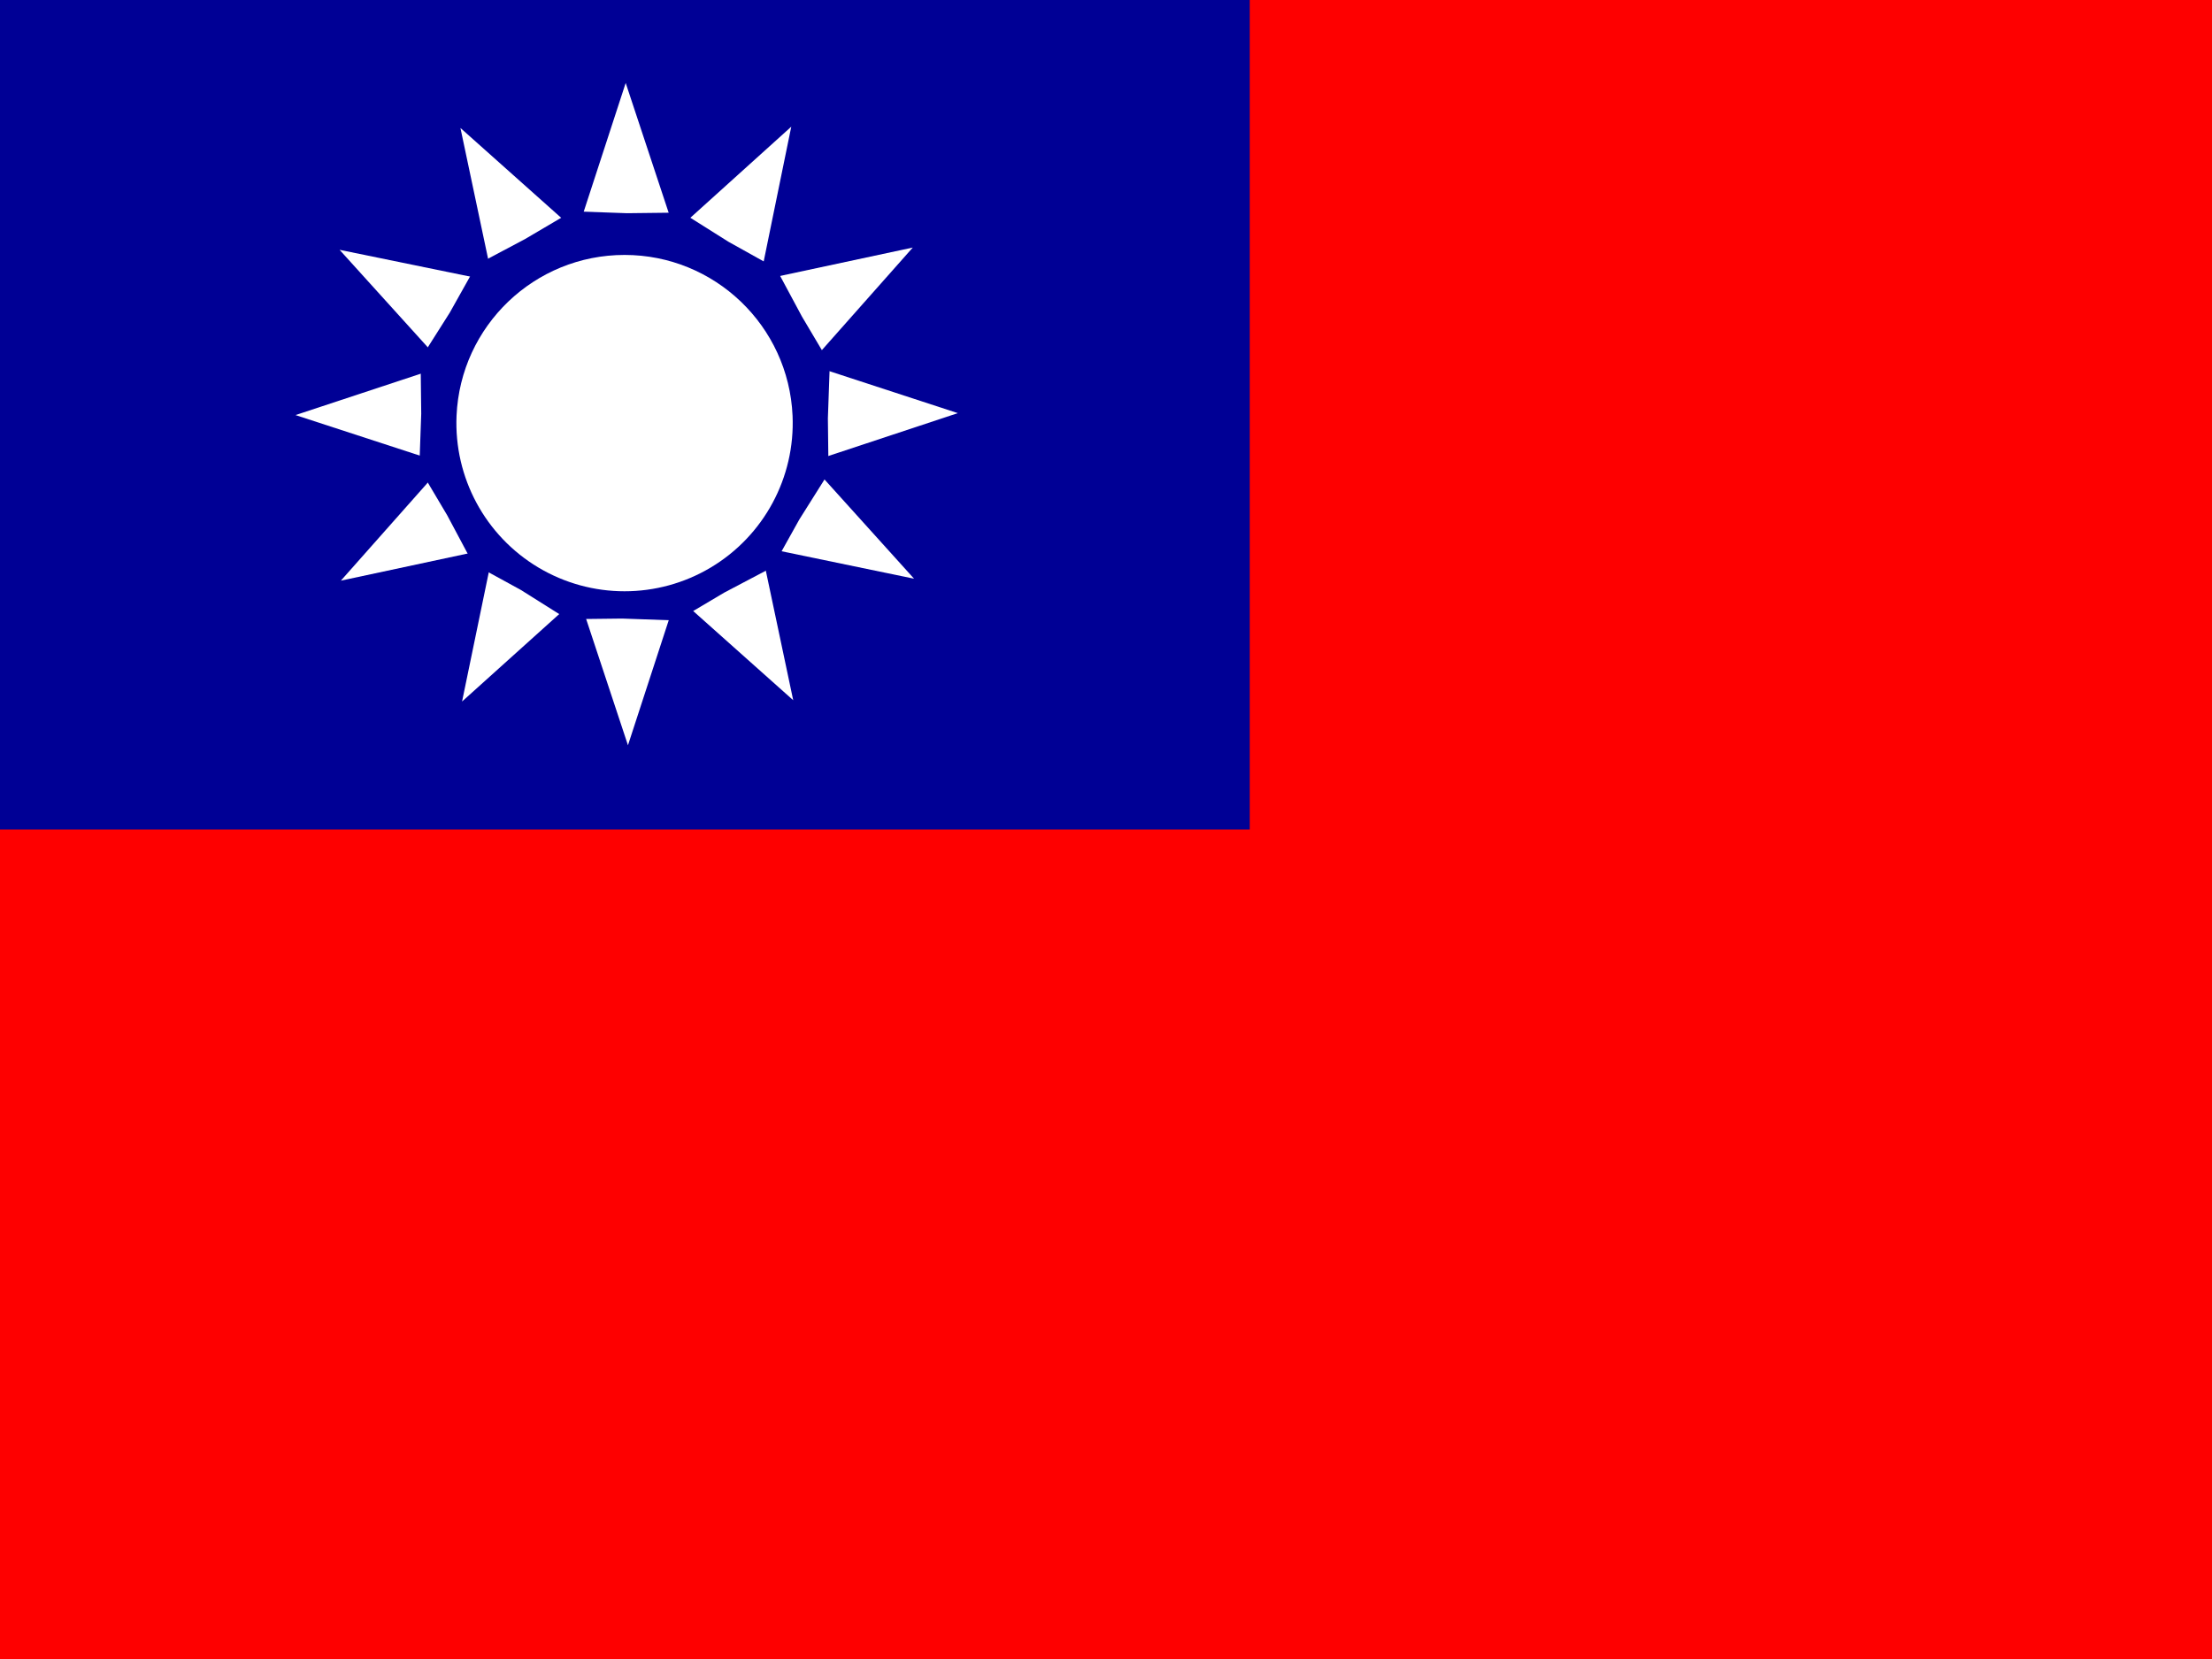
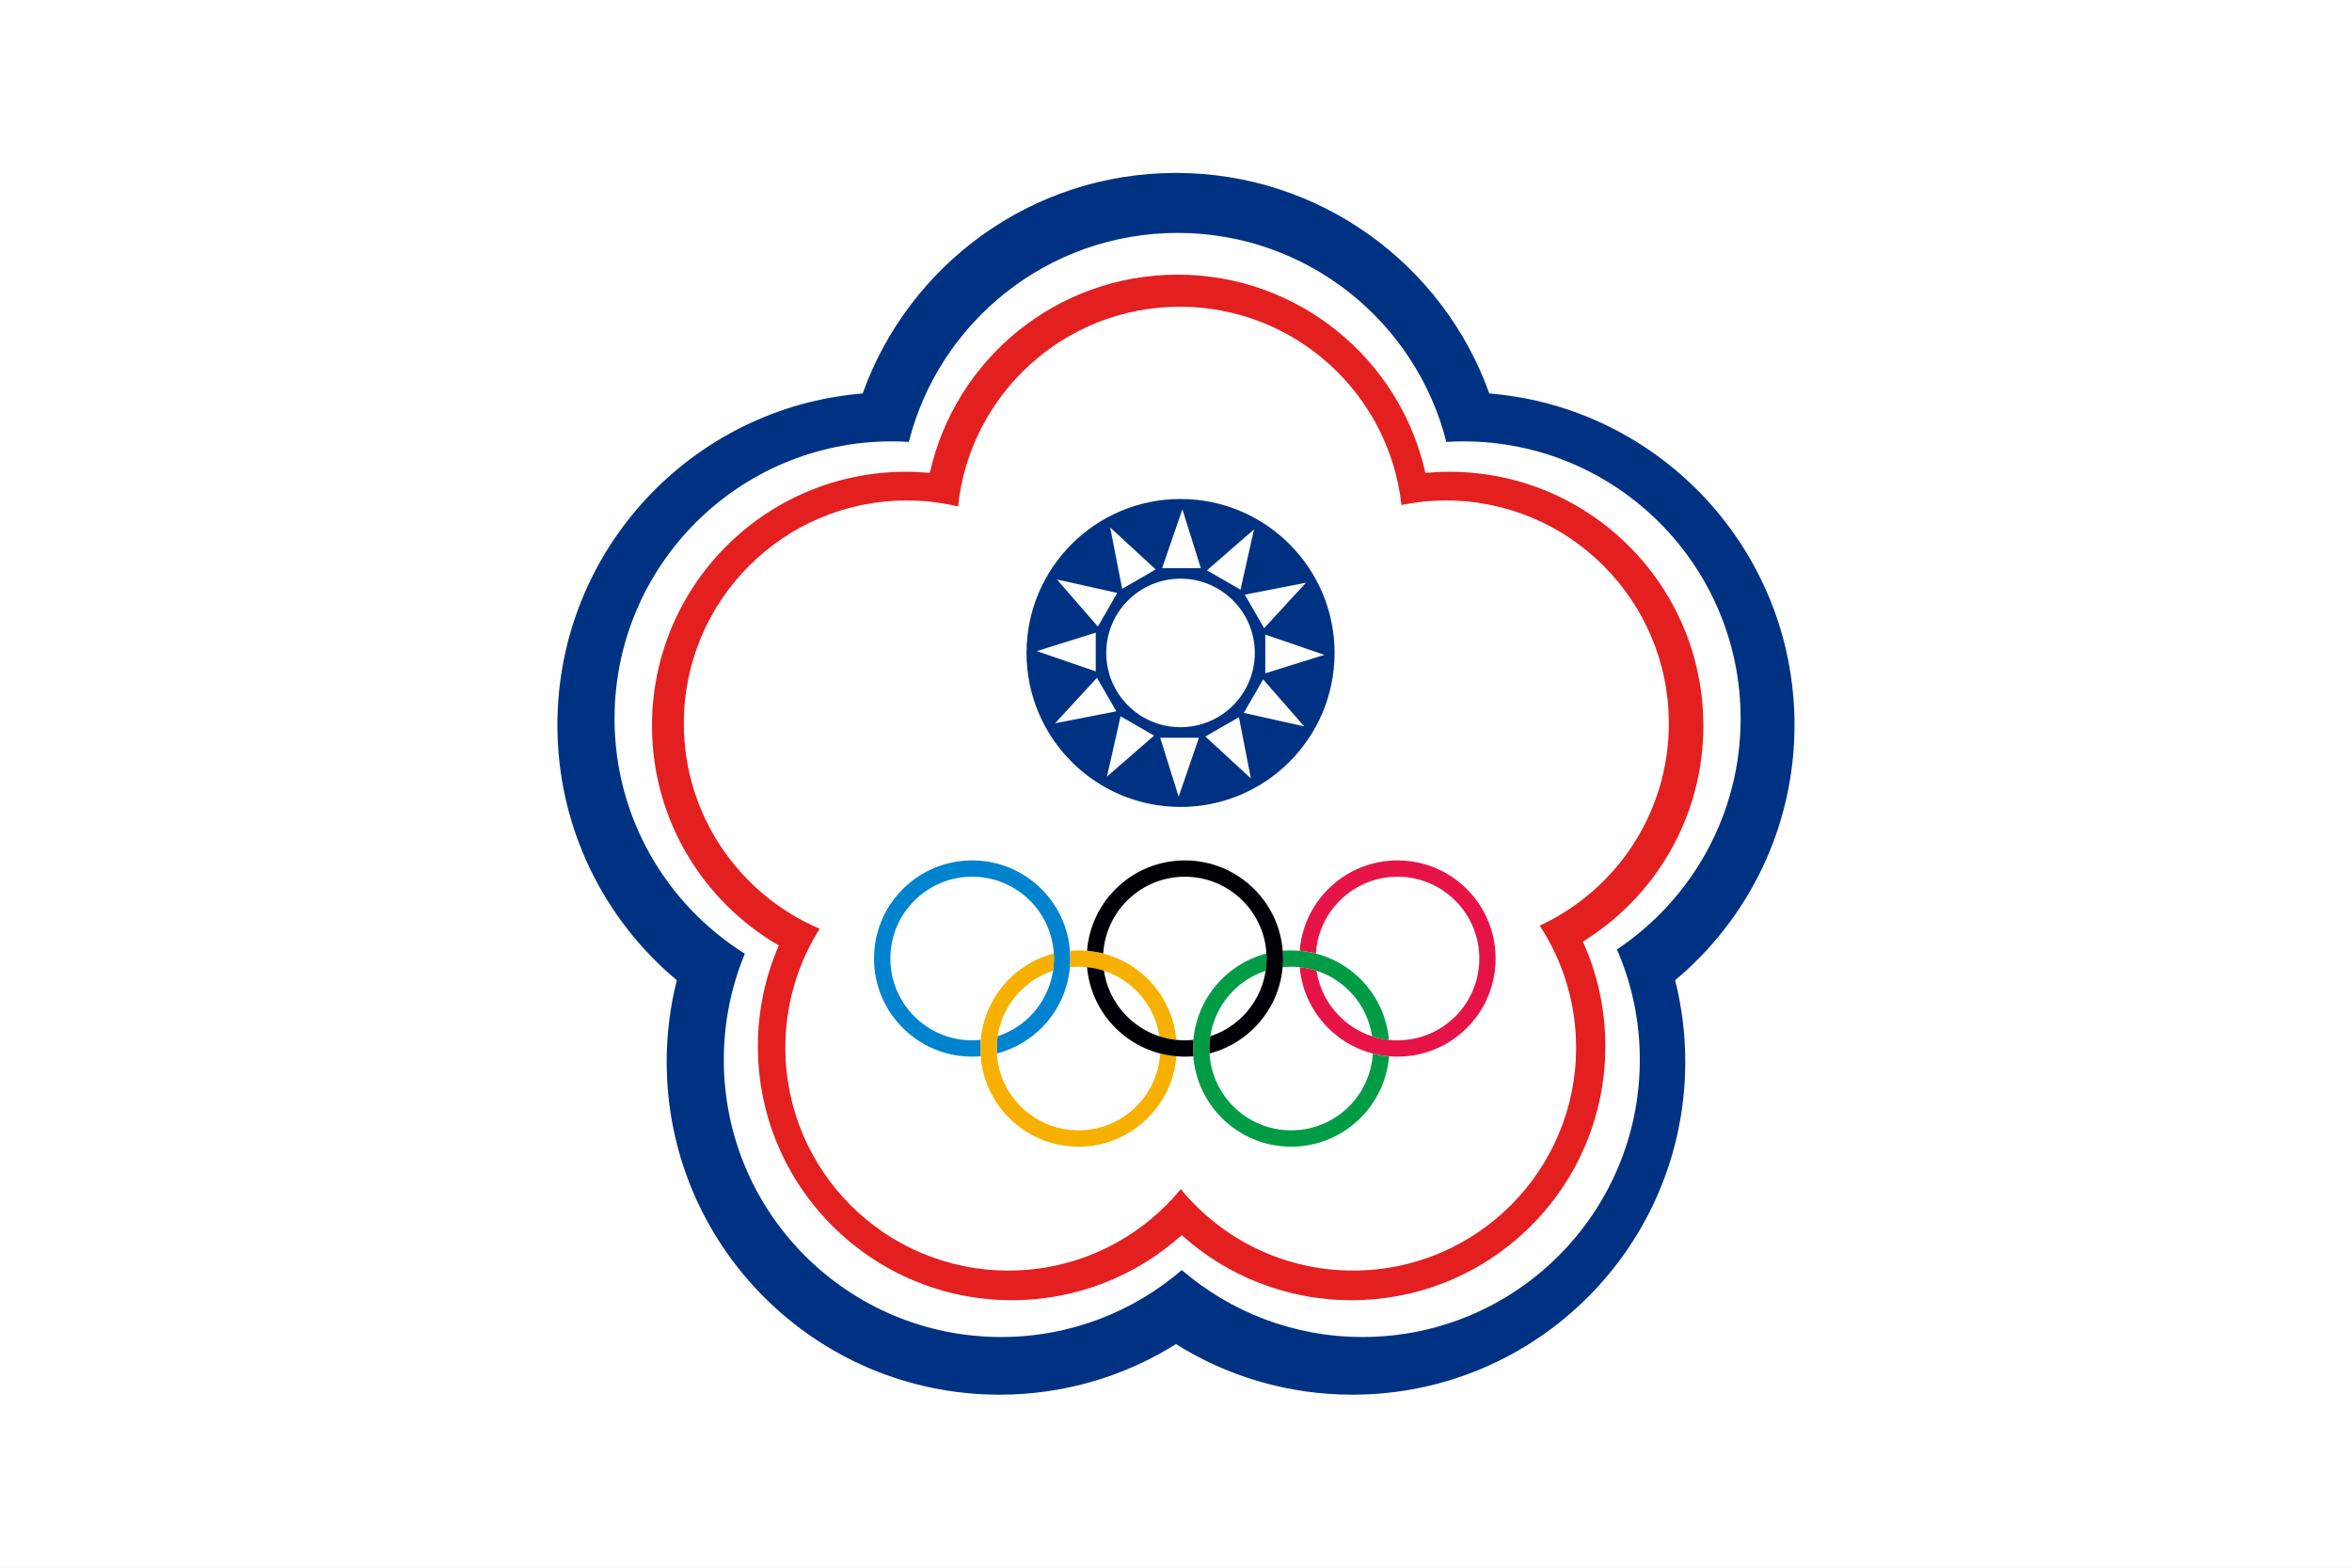
- <svg xmlns="http://www.w3.org/2000/svg" id="flag-icon-css-tw" viewBox="0 0 640 480">
-   <defs>
-     <clipPath id="a">
-       <path fill-opacity=".7" d="M0 0h682.7v512H0z" />
-     </clipPath>
-   </defs>
-   <g fill-rule="evenodd" stroke-width="1pt" clip-path="url(#a)" transform="scale(.9375)">
-     <path fill="#fe0000" d="M0 0h768v512H0z" />
-     <path fill="#000095" d="M0 0h385.7v256H0z" />
-     <path fill="#fff" d="M282.1 178.6l-47.3-9.8 10 47.3-36-32.1-15 46-15.2-45.9-36 32.4 9.8-47.4-47.2 10.1 32-36.1-46-15 46-15.2-32.4-35.8 47.3 9.7-10-47.3 36 32.1 15-46 15.2 45.9 35.9-32.4-9.7 47.4 47.2-10.1-32 36.1 45.9 15-45.9 15.2z" />
-     <path fill="#000095" d="M238.5 175l-15 7.9-14.5 8.6-17-.6-16.9.2-14.3-9L146 174l-8-15-8.6-14.5.6-16.8-.2-17 9-14.2 8.3-14.8 14.9-7.9 14.6-8.6 16.9.6 17-.2 14.3 9 14.7 8.2 8 14.9 8.6 14.5-.6 16.9.2 16.9-9 14.3z" />
-     <path fill="#fff" d="M244.6 128.3a51.9 51.9 0 11-103.7 0 51.9 51.9 0 01103.7 0z" />
+ <svg xmlns="http://www.w3.org/2000/svg" enable-background="new 0 0 900 600" height="600" viewBox="0 0 900 600" width="900">
+   <clipPath id="a">
+     <path d="m0 0h899.963v600h-899.963z" />
+   </clipPath>
+   <path d="m0 0h899.963v600h-899.963z" fill="#fff" />
+   <g clip-path="url(#a)">
+     <g clip-rule="evenodd" fill-rule="evenodd">
+       <path d="m686.676 277.504c0-66.792-51.373-121.569-116.787-126.915-17.61-49.223-64.67-84.403-119.9-84.403-55.257 0-102.275 35.181-119.886 84.403-65.415 5.346-116.814 60.123-116.814 126.915 0 39.217 17.776 74.315 45.695 97.659-2.536 9.991-3.873 20.492-3.873 31.267 0 70.334 57.009 127.356 127.356 127.356 24.805 0 47.955-7.083 67.522-19.36 19.568 12.277 42.691 19.36 67.536 19.36 70.32 0 127.344-57.022 127.344-127.356 0-10.774-1.339-21.275-3.874-31.267 27.906-23.344 45.681-58.441 45.681-97.659z" fill="#fff" />
+       <path d="m451.725 190.979c-32.534 0-58.923 26.402-58.923 58.91 0 32.562 26.389 58.952 58.923 58.952 32.563 0 58.952-26.39 58.952-58.952 0-32.508-26.389-58.91-58.952-58.91zm-.014 87.339c-15.682 0-28.4-12.707-28.4-28.43 0-15.668 12.719-28.415 28.4-28.415 15.71 0 28.442 12.746 28.442 28.415.001 15.723-12.732 28.43-28.442 28.43z" fill="#003283" />
+       <path d="m686.676 277.504c0-66.792-51.373-121.569-116.787-126.915-17.61-49.223-64.67-84.403-119.9-84.403-55.257 0-102.275 35.181-119.886 84.403-65.415 5.346-116.814 60.123-116.814 126.915 0 39.217 17.776 74.315 45.695 97.659-2.536 9.991-3.873 20.492-3.873 31.267 0 70.334 57.009 127.356 127.356 127.356 24.805 0 47.955-7.083 67.522-19.36 19.568 12.277 42.691 19.36 67.536 19.36 70.32 0 127.344-57.022 127.344-127.356 0-10.774-1.339-21.275-3.874-31.267 27.906-23.344 45.681-58.441 45.681-97.659zm-67.949 85.864c5.637 12.953 8.75 27.215 8.75 42.234 0 58.621-47.5 106.108-106.106 106.108-26.403 0-50.587-9.66-69.149-25.617-18.575 15.957-42.732 25.617-69.148 25.617-58.621 0-106.107-47.487-106.107-106.108 0-14.371 2.88-28.069 8.048-40.594-29.931-18.784-49.857-52.035-49.857-89.972 0-58.607 47.486-106.107 106.094-106.107 2.205 0 4.354.042 6.504.221 11.629-45.985 53.273-80.007 102.854-80.007 49.566 0 91.21 34.022 102.84 80.007 2.149-.179 4.342-.221 6.505-.221 58.607 0 106.106 47.5 106.106 106.107 0 36.821-18.823 69.301-47.334 88.332z" fill="#003283" />
+       <path d="m651.797 277.752c0-53.702-43.488-97.191-97.19-97.191-3.06 0-6.159.179-9.177.427-9.688-43.448-48.479-75.873-94.82-75.873-46.356 0-85.134 32.425-94.808 75.873-3.004-.248-6.063-.427-9.122-.427-53.702 0-97.192 43.489-97.192 97.191 0 35.912 19.499 67.273 48.533 84.101-5.153 11.85-8.019 24.846-8.019 38.583 0 53.701 43.545 97.191 97.205 97.191 24.97 0 47.748-9.439 64.973-24.9 17.212 15.461 39.989 24.9 64.96 24.9 53.659 0 97.15-43.49 97.15-97.191 0-14.248-3.06-27.808-8.614-40.044 27.699-17.102 46.121-47.707 46.121-82.64zm-62.615 76.521c8.792 13.435 13.917 29.462 13.917 46.687 0 47.128-38.198 85.325-85.312 85.325-26.61 0-50.312-12.14-65.965-31.169-15.655 19.029-39.384 31.169-65.952 31.169-47.155 0-85.354-38.197-85.354-85.325 0-16.716 4.823-32.342 13.132-45.516-30.537-12.968-51.979-43.284-51.979-78.547 0-47.155 38.198-85.354 85.354-85.354 6.711 0 13.285.812 19.595 2.288 4.438-42.939 40.734-76.439 84.858-76.439 43.917 0 80.089 33.197 84.788 75.873 5.513-1.116 11.189-1.722 17.005-1.722 47.113 0 85.313 38.198 85.313 85.354.001 34.272-20.201 63.817-49.4 77.376z" fill="#e41f20" />
+       <g fill="#fff">
+         <path d="m444.684 217.464h14.814l-7.056-22.558z" />
+         <path d="m429.402 225.346 12.829-7.4-17.418-16.068z" />
+         <path d="m420.1 239.815 7.414-12.87-23.082-5.169z" />
+         <path d="m419.288 256.958v-14.814l-22.572 7.055z" />
+         <path d="m427.169 272.239-7.414-12.829-16.012 17.404z" />
+         <path d="m441.611 281.542-12.816-7.401-5.209 23.082z" />
+         <path d="m458.767 282.369h-14.813l7.069 22.558z" />
+         <path d="m474.078 274.485-12.858 7.401 17.433 16.026z" />
+         <path d="m483.337 260.017-7.386 12.829 23.109 5.168z" />
+         <path d="m484.164 242.874v14.814l22.599-7.055z" />
+         <path d="m476.323 227.592 7.4 12.83 16.027-17.405z" />
+         <path d="m461.854 218.291 12.829 7.399 5.167-23.082z" />
+       </g>
+     </g>
+     <path d="m409.544 366.854c0-20.754-16.784-37.552-37.551-37.552-20.753 0-37.55 16.798-37.55 37.552 0 20.752 16.797 37.551 37.55 37.551 1.131 0 2.205-.042 3.28-.125-.083-.991-.124-1.984-.124-2.976 0-1.116.041-2.246.124-3.321-1.075.139-2.149.179-3.28.179-17.266 0-31.293-13.999-31.293-31.308 0-17.268 14.027-31.309 31.293-31.309 17.321 0 31.309 14.041 31.309 31.309 0 13.903-9.04 25.658-21.565 29.75-.221 1.518-.345 3.102-.345 4.7 0 .646.041 1.294.054 1.888 16.179-4.175 28.098-18.851 28.098-36.338z" fill="#0083ce" />
+     <path d="m572.301 366.854c0 20.752-16.784 37.551-37.551 37.551-19.636 0-35.73-15.035-37.413-34.244 2.232.221 4.383.689 6.45 1.379 2.287 15.075 15.295 26.622 30.963 26.622 17.322 0 31.309-13.999 31.309-31.308 0-17.268-13.986-31.309-31.309-31.309-16.618 0-30.22 13.008-31.213 29.364-2.024-.509-4.092-.854-6.2-1.033 1.503-19.332 17.694-34.574 37.413-34.574 20.767.001 37.551 16.799 37.551 37.552z" fill="#e61446" />
+     <path d="m525.326 403.192c-.992 16.439-14.595 29.42-31.268 29.42-17.268 0-31.281-14.015-31.281-31.308 0-13.918 9.04-25.673 21.554-29.765.219-1.544.343-3.088.343-4.686 0-.648 0-1.295-.04-1.944-16.179 4.23-28.127 18.907-28.127 36.395 0 20.739 16.826 37.563 37.552 37.563 19.732 0 35.911-15.24 37.469-34.588-2.152-.178-4.219-.522-6.202-1.087zm-31.268-33.196c15.724 0 28.731 11.548 30.964 26.608 2.066.689 4.217 1.172 6.464 1.379-1.682-19.195-17.791-34.229-37.428-34.229-1.075 0-2.149.04-3.226.123.084.992.084 1.985.084 2.978 0 1.115-.042 2.231-.124 3.307 1.075-.125 2.191-.166 3.266-.166z" fill="#009c45" />
+     <path d="m450.14 404.28c-1.529 19.348-17.72 34.588-37.44 34.588-20.766 0-37.55-16.824-37.55-37.563 0-17.487 11.919-32.164 28.097-36.395.042.649.056 1.296.056 1.944 0 1.598-.124 3.142-.344 4.686-12.526 4.092-21.566 15.847-21.566 29.765 0 17.293 14.015 31.308 31.308 31.308 16.619 0 30.247-12.98 31.24-29.378 1.997.522 4.065.866 6.199 1.045zm-40.719-34.119c.083-1.075.124-2.191.124-3.307 0-.992 0-1.985-.096-2.978 1.074-.083 2.149-.123 3.251-.123 19.637 0 35.732 15.034 37.414 34.229-2.232-.207-4.396-.689-6.463-1.379-2.26-15.061-15.242-26.608-30.951-26.608-1.102.001-2.204.042-3.279.166z" fill="#f7b000" />
+     <path d="m453.393 398.162c-15.723 0-28.704-11.547-30.963-26.622-2.068-.689-4.217-1.158-6.464-1.379 1.681 19.209 17.791 34.244 37.427 34.244 1.075 0 2.164-.042 3.252-.125-.096-.991-.139-1.984-.139-2.976 0-1.116.069-2.246.152-3.321-1.075.139-2.15.179-3.265.179zm0-68.859c-19.747 0-35.925 15.242-37.427 34.574 2.108.18 4.175.524 6.188 1.033 1.006-16.356 14.606-29.364 31.239-29.364 17.281 0 31.28 14.041 31.28 31.309 0 13.903-9.025 25.658-21.538 29.75-.234 1.518-.358 3.102-.358 4.7 0 .646 0 1.294.042 1.888 16.191-4.176 28.139-18.852 28.139-36.338 0-20.754-16.839-37.552-37.565-37.552z" fill="#000006" />
  </g>
</svg>
